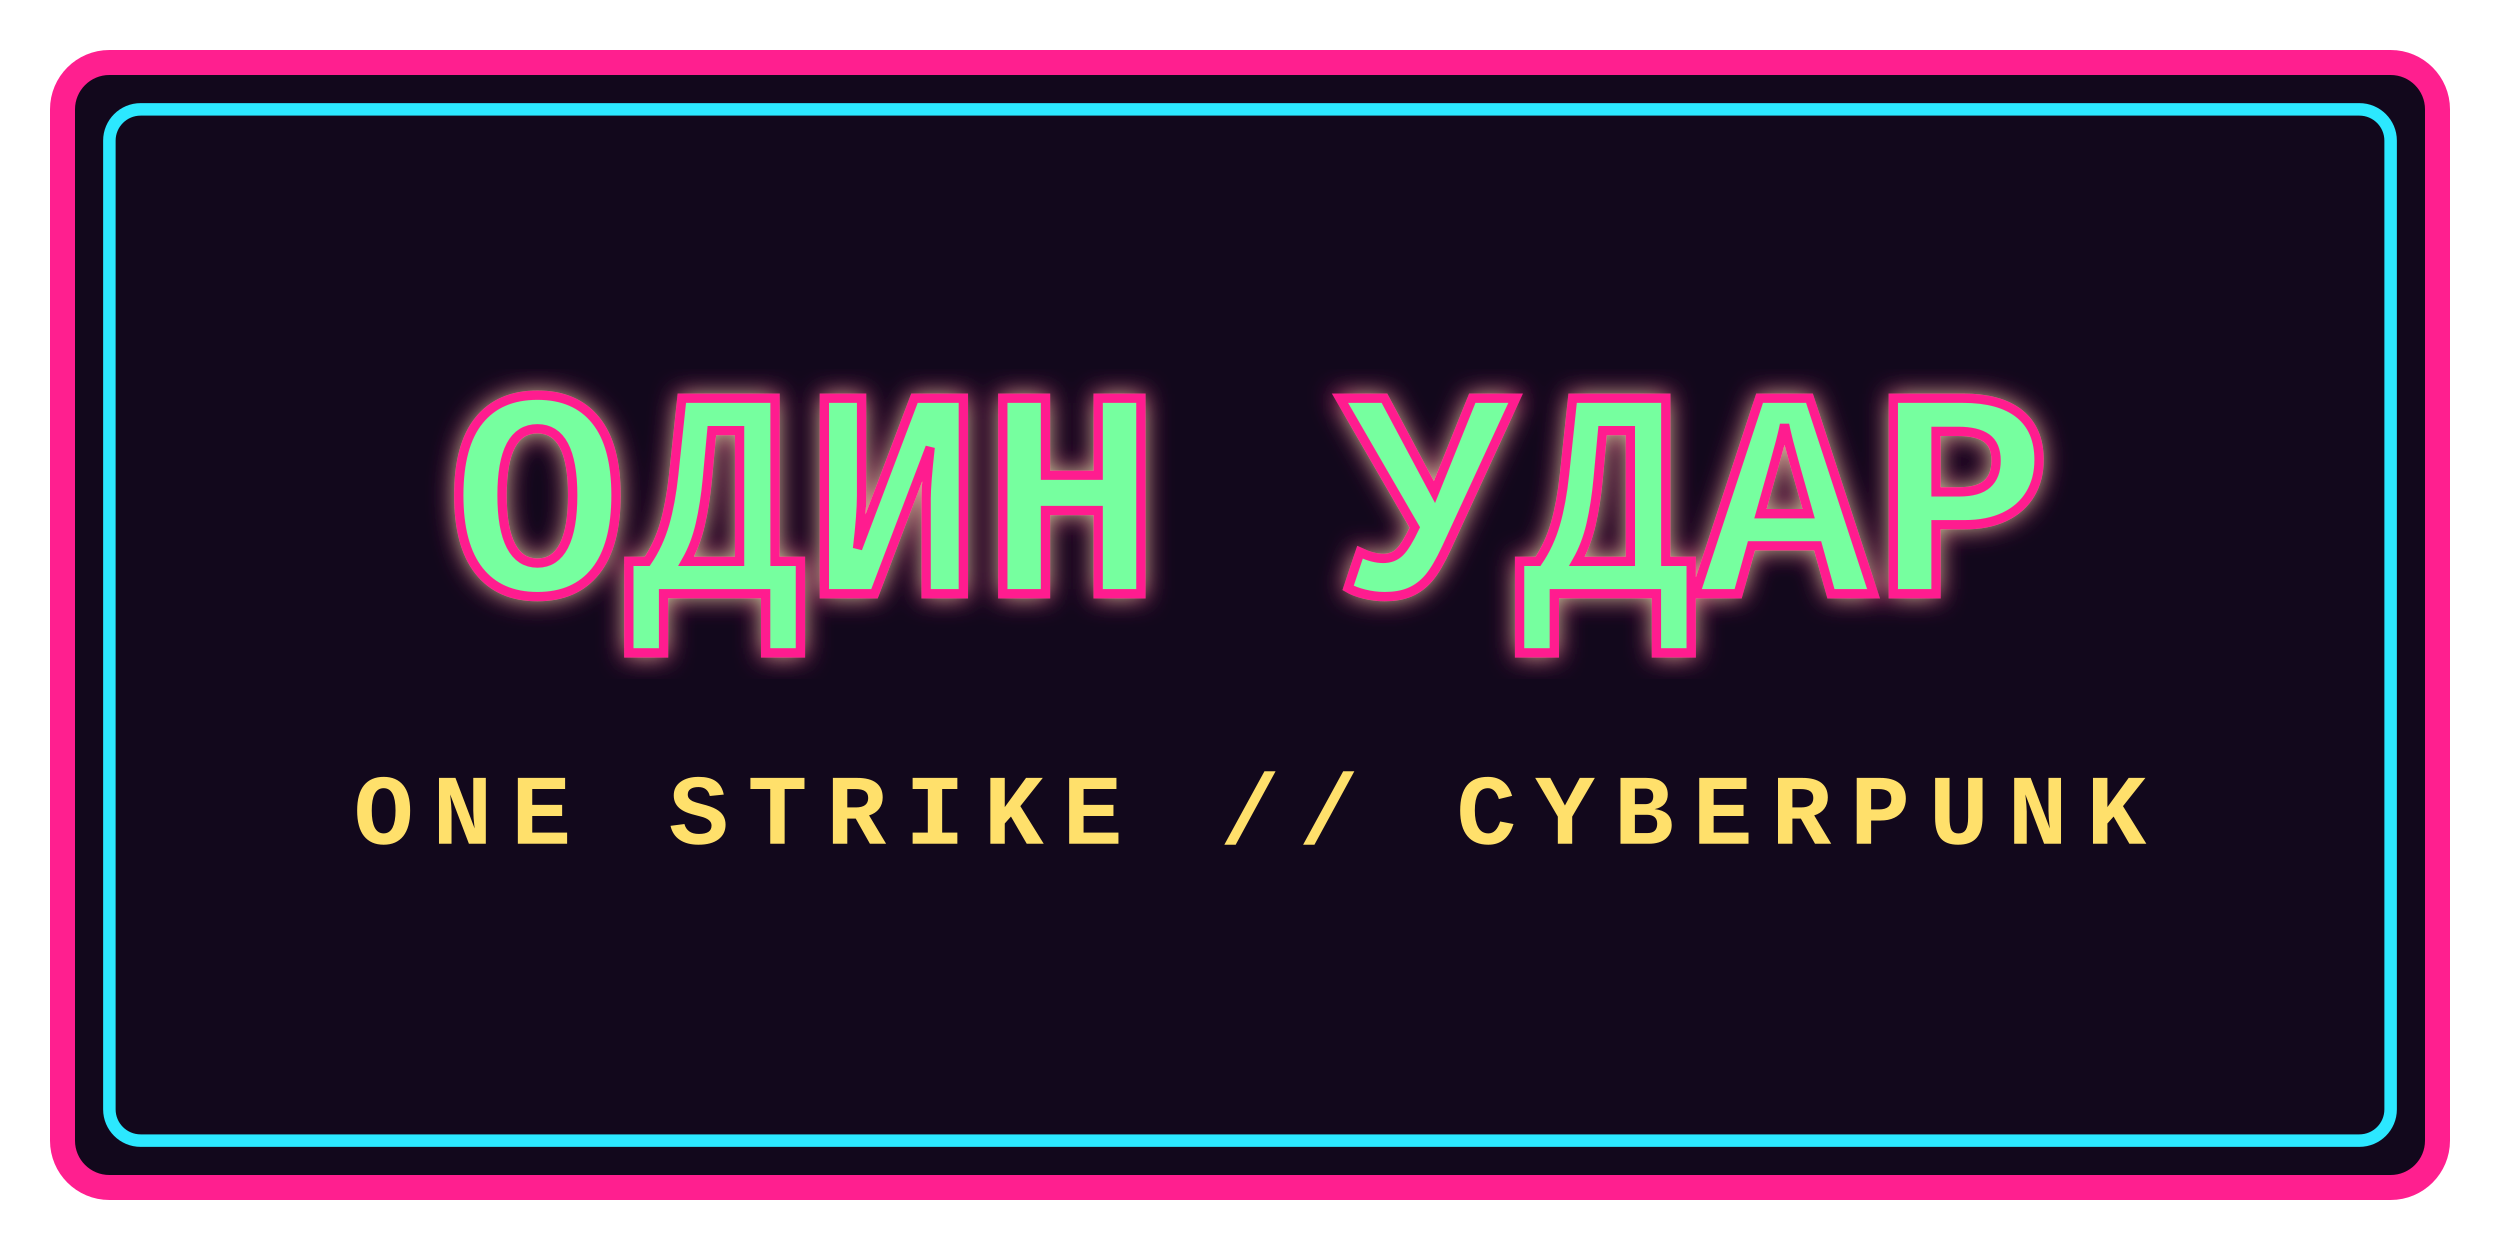
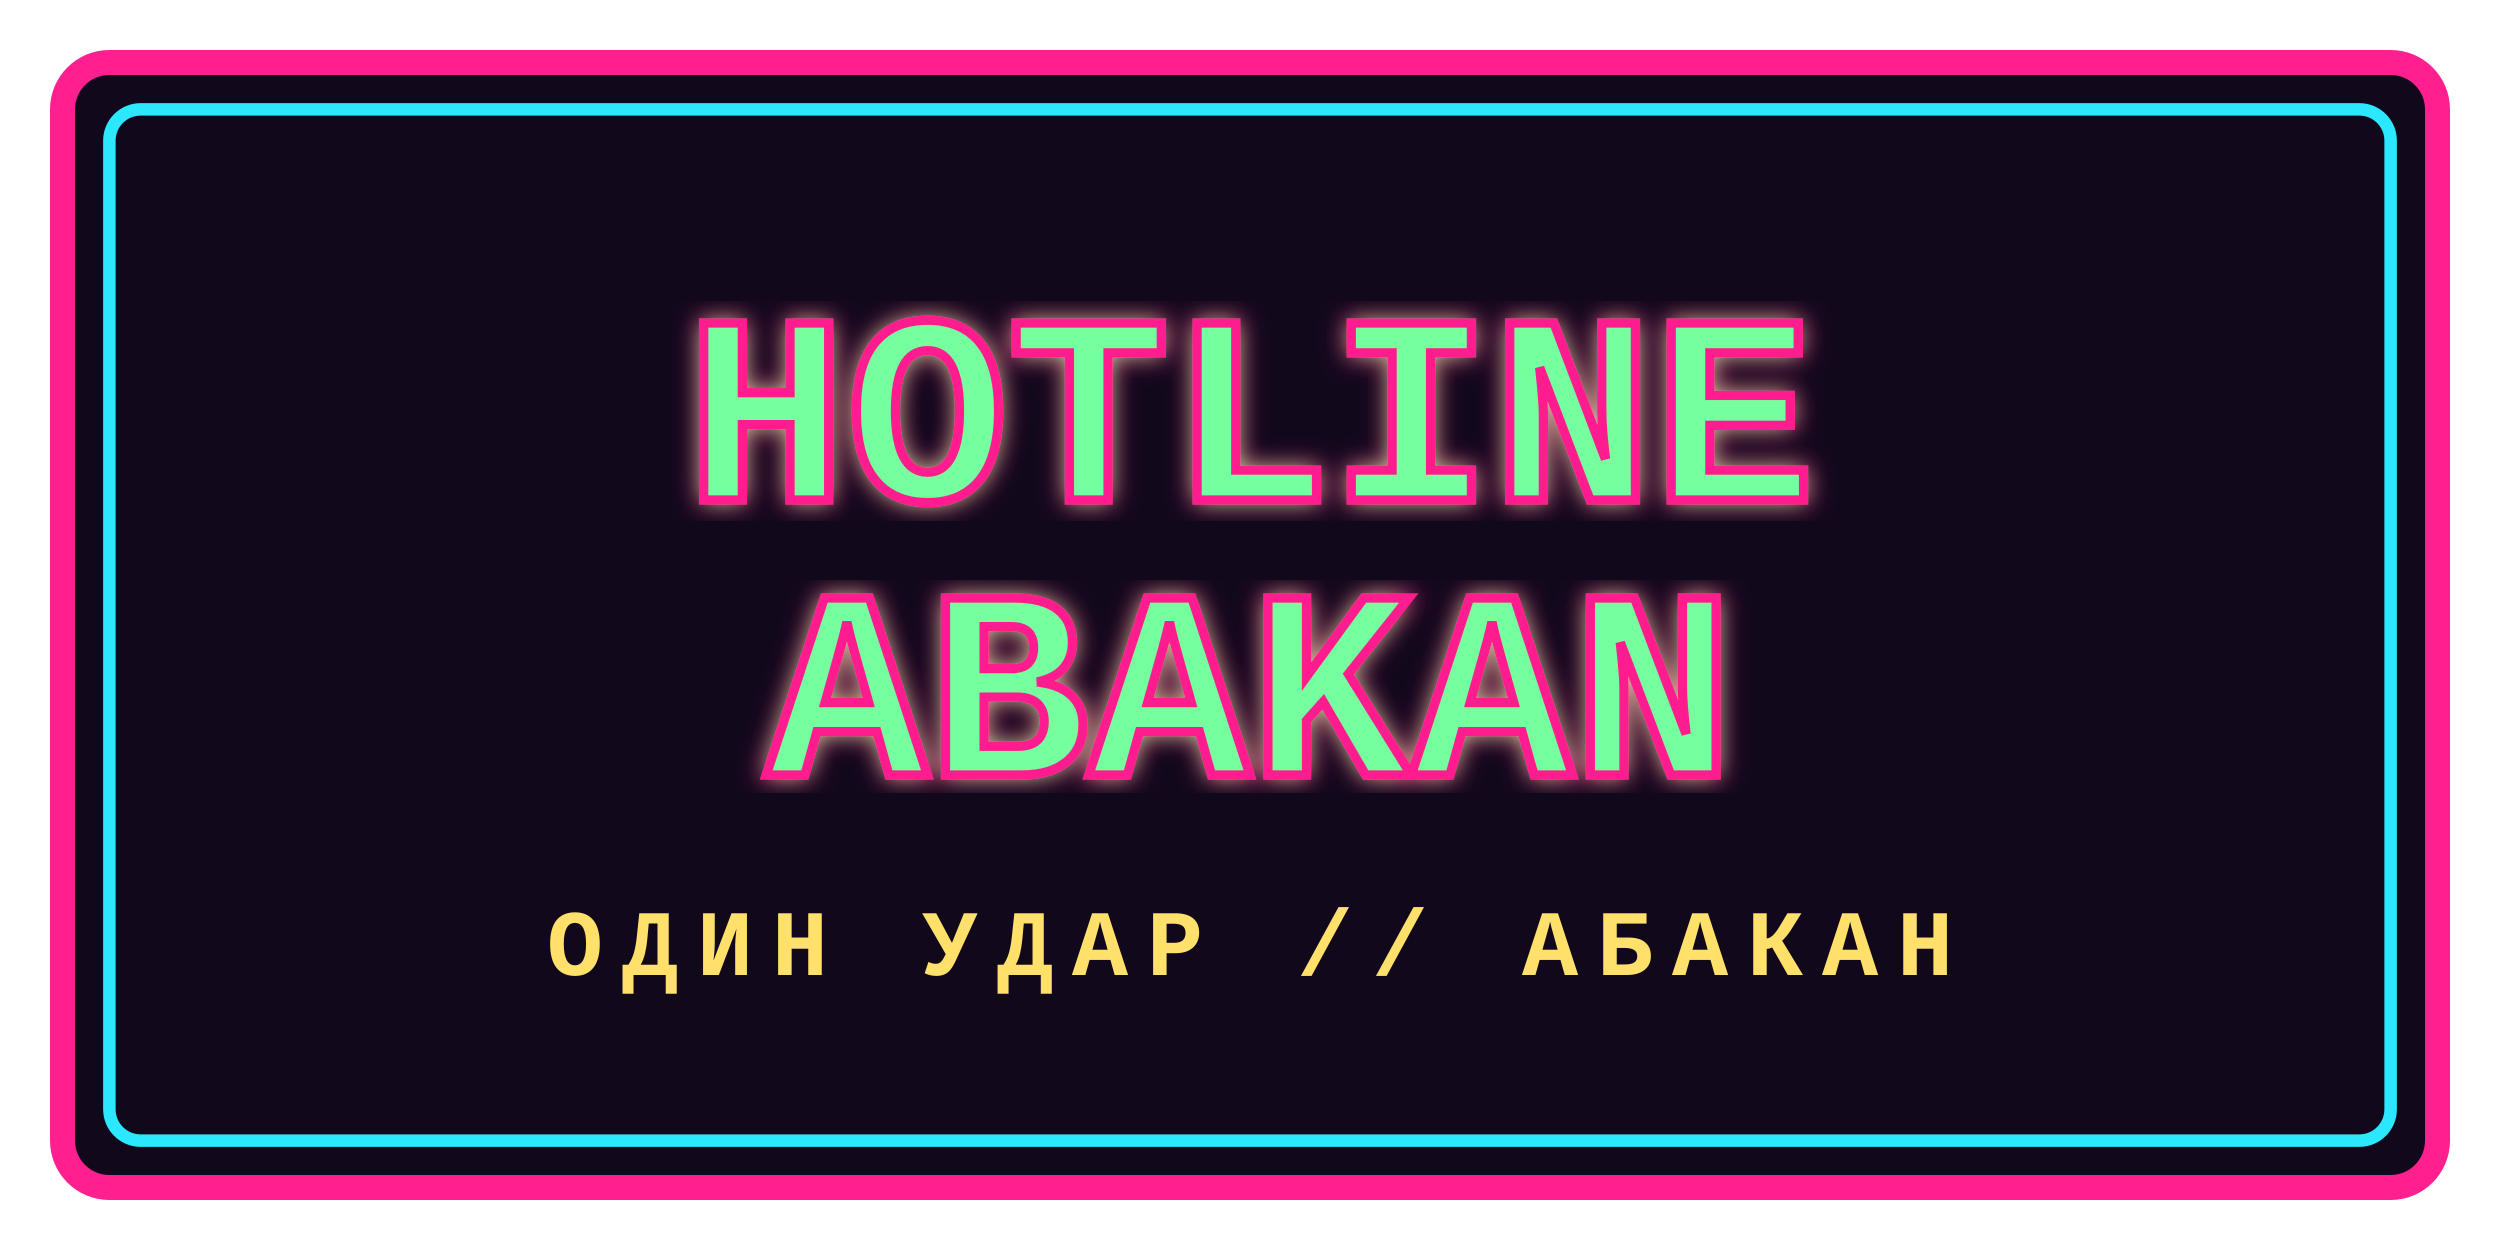
- <svg xmlns="http://www.w3.org/2000/svg" width="800" height="400" viewBox="0 0 800 400" role="img" aria-label="ОДИН УДАР">
+ <svg xmlns="http://www.w3.org/2000/svg" width="800" height="400" viewBox="0 0 800 400" role="img" aria-label="HOTLINE ABAKAN">
  <rect x="20" y="20" width="760" height="360" rx="15" fill="#12081c" stroke="#ff1f8f" stroke-width="8" />
  <rect x="35" y="35" width="730" height="330" rx="10" fill="none" stroke="#2ce8ff" stroke-width="4" />
  <filter id="glow">
    <feGaussianBlur stdDeviation="4" result="coloredBlur" />
    <feMerge>
      <feMergeNode in="coloredBlur" />
      <feMergeNode in="SourceGraphic" />
    </feMerge>
  </filter>
-   <text x="400" y="190" font-family="'Courier New', monospace, sans-serif" font-weight="900" font-size="95" fill="#76ff9f" text-anchor="middle" filter="url(#glow)" stroke="#ff1f8f" stroke-width="3">ОДИН УДАР</text>
-   <text x="400" y="270" font-family="'Courier New', monospace, sans-serif" font-weight="bold" font-size="32" fill="#ffe06b" text-anchor="middle" letter-spacing="6">ONE STRIKE // CYBERPUNK</text>
+   <text x="400" y="160" font-family="'Courier New', monospace, sans-serif" font-weight="900" font-size="86" fill="#76ff9f" text-anchor="middle" filter="url(#glow)" stroke="#ff1f8f" stroke-width="3">HOTLINE</text>
+   <text x="400" y="248" font-family="'Courier New', monospace, sans-serif" font-weight="900" font-size="86" fill="#76ff9f" text-anchor="middle" filter="url(#glow)" stroke="#ff1f8f" stroke-width="3">ABAKAN</text>
+   <text x="400" y="312" font-family="'Courier New', monospace, sans-serif" font-weight="bold" font-size="30" fill="#ffe06b" text-anchor="middle" letter-spacing="6">ОДИН УДАР // АБАКАН</text>
</svg>
